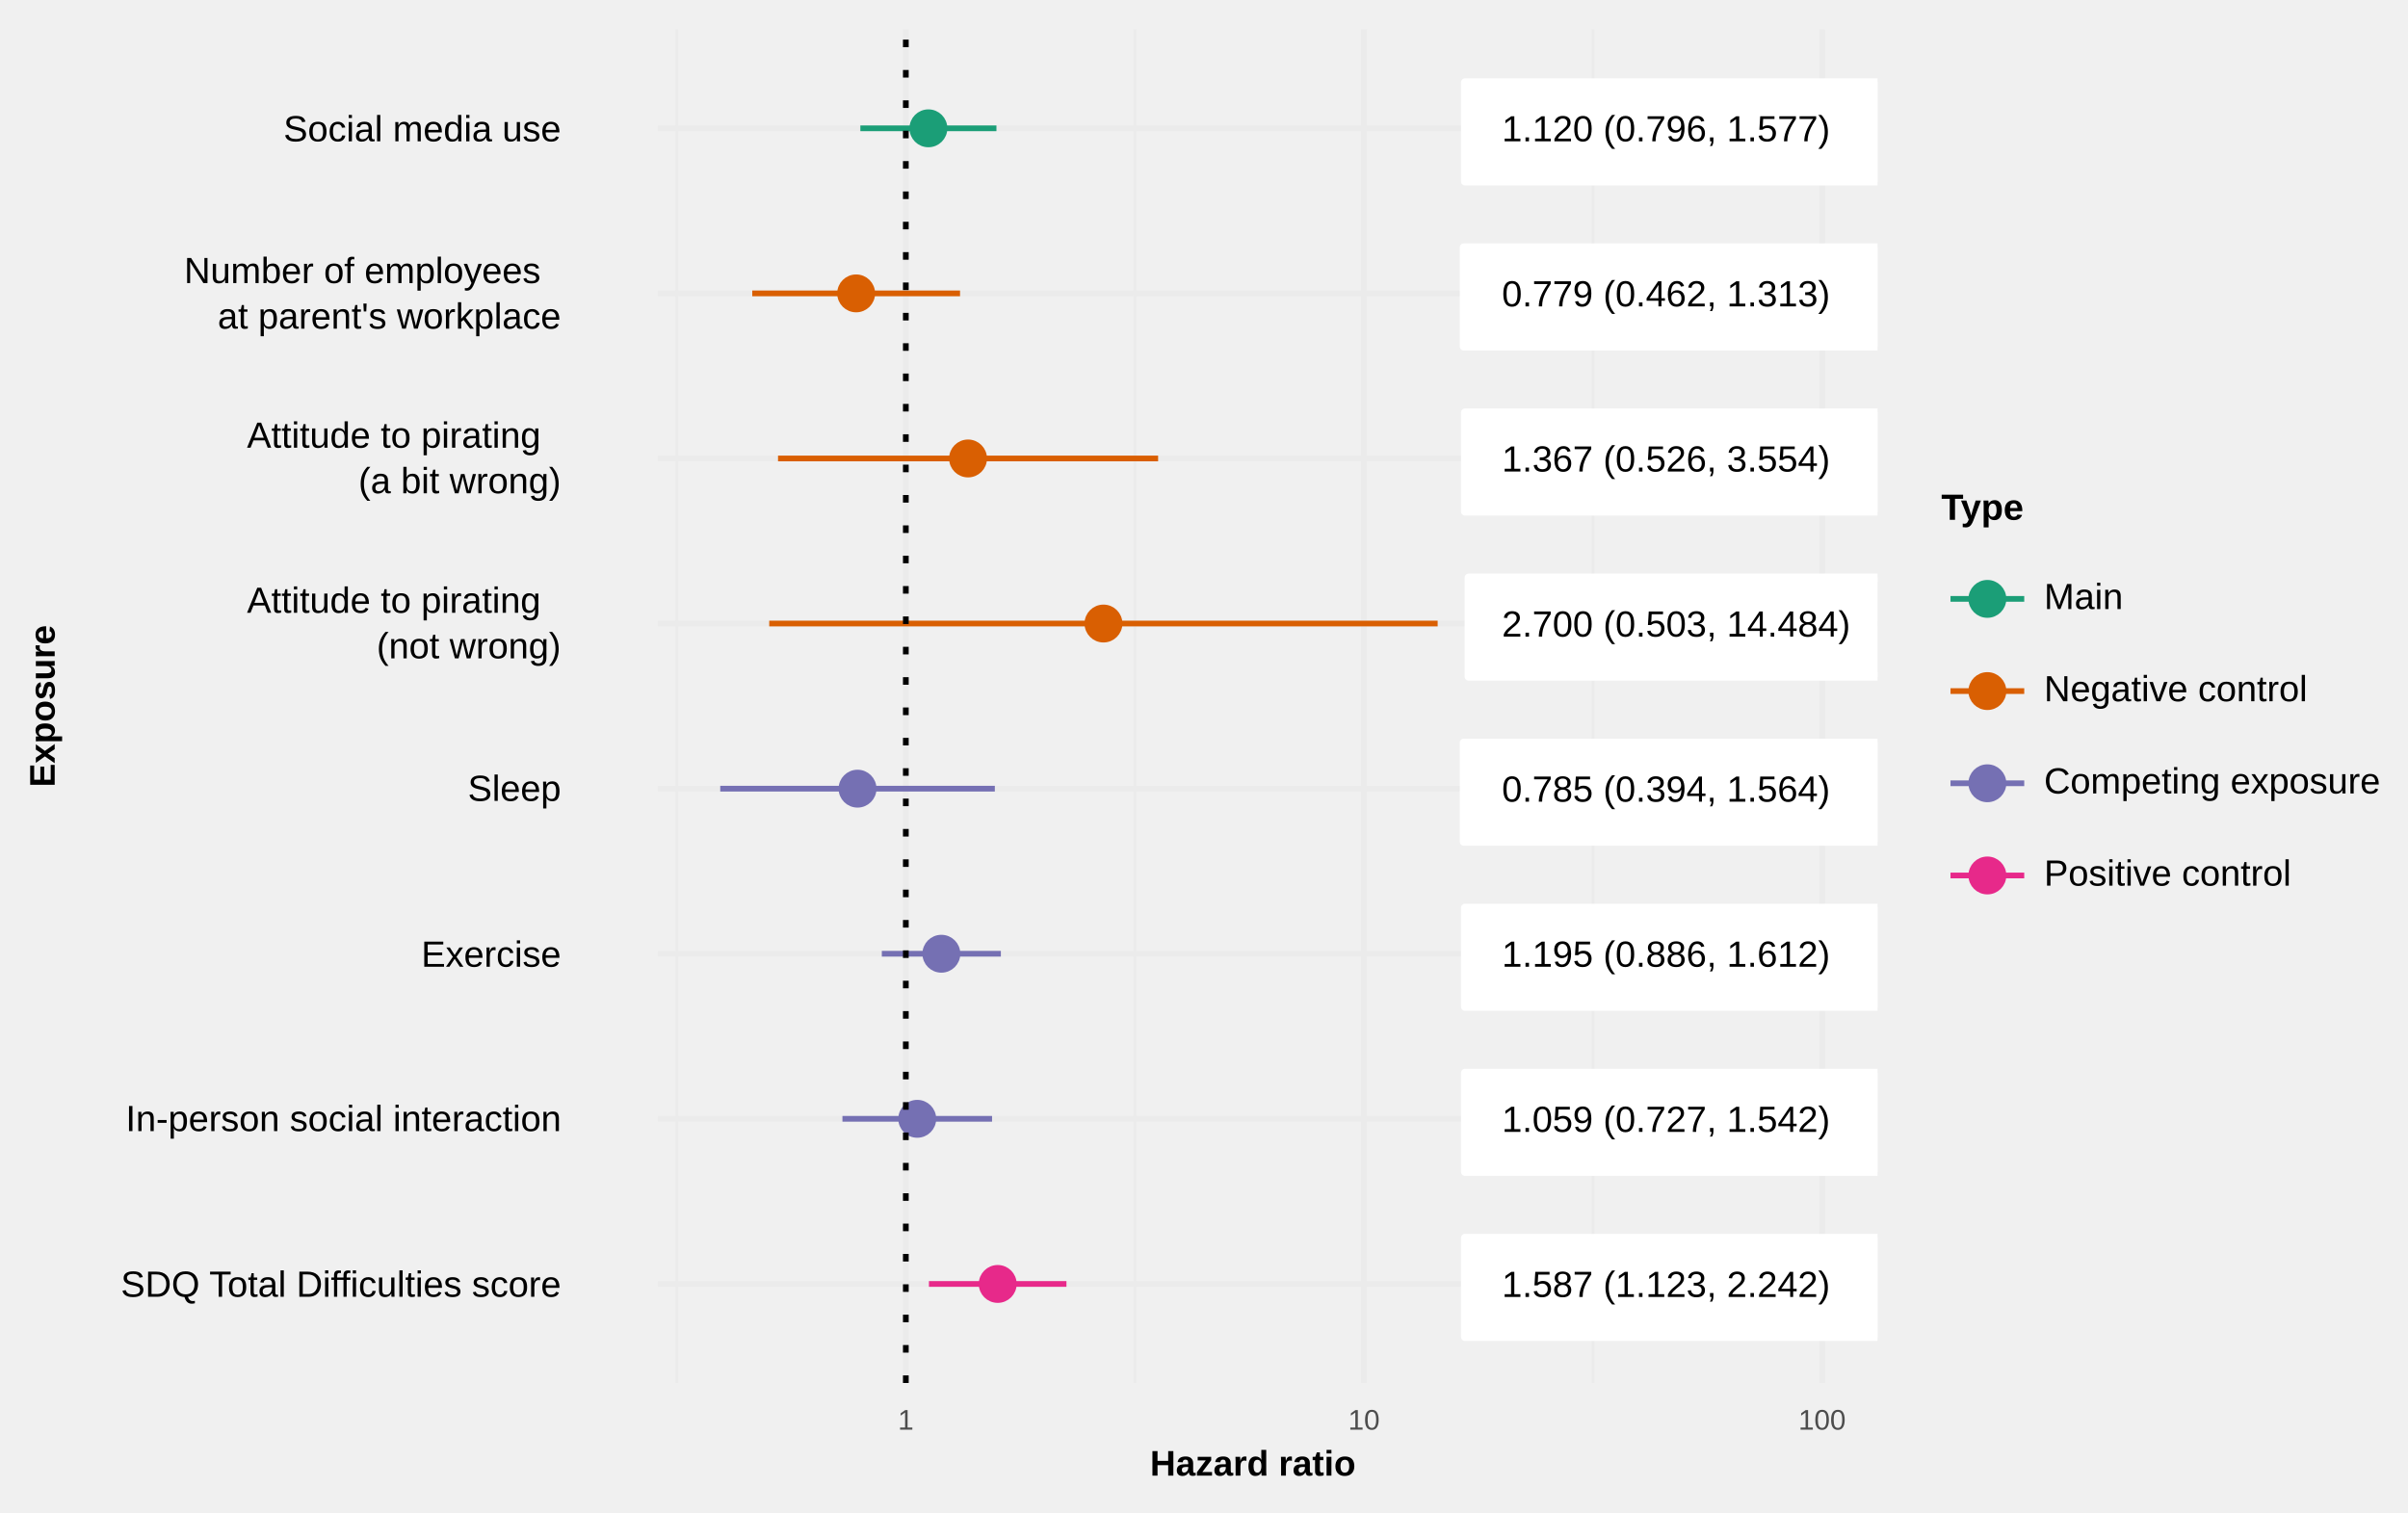
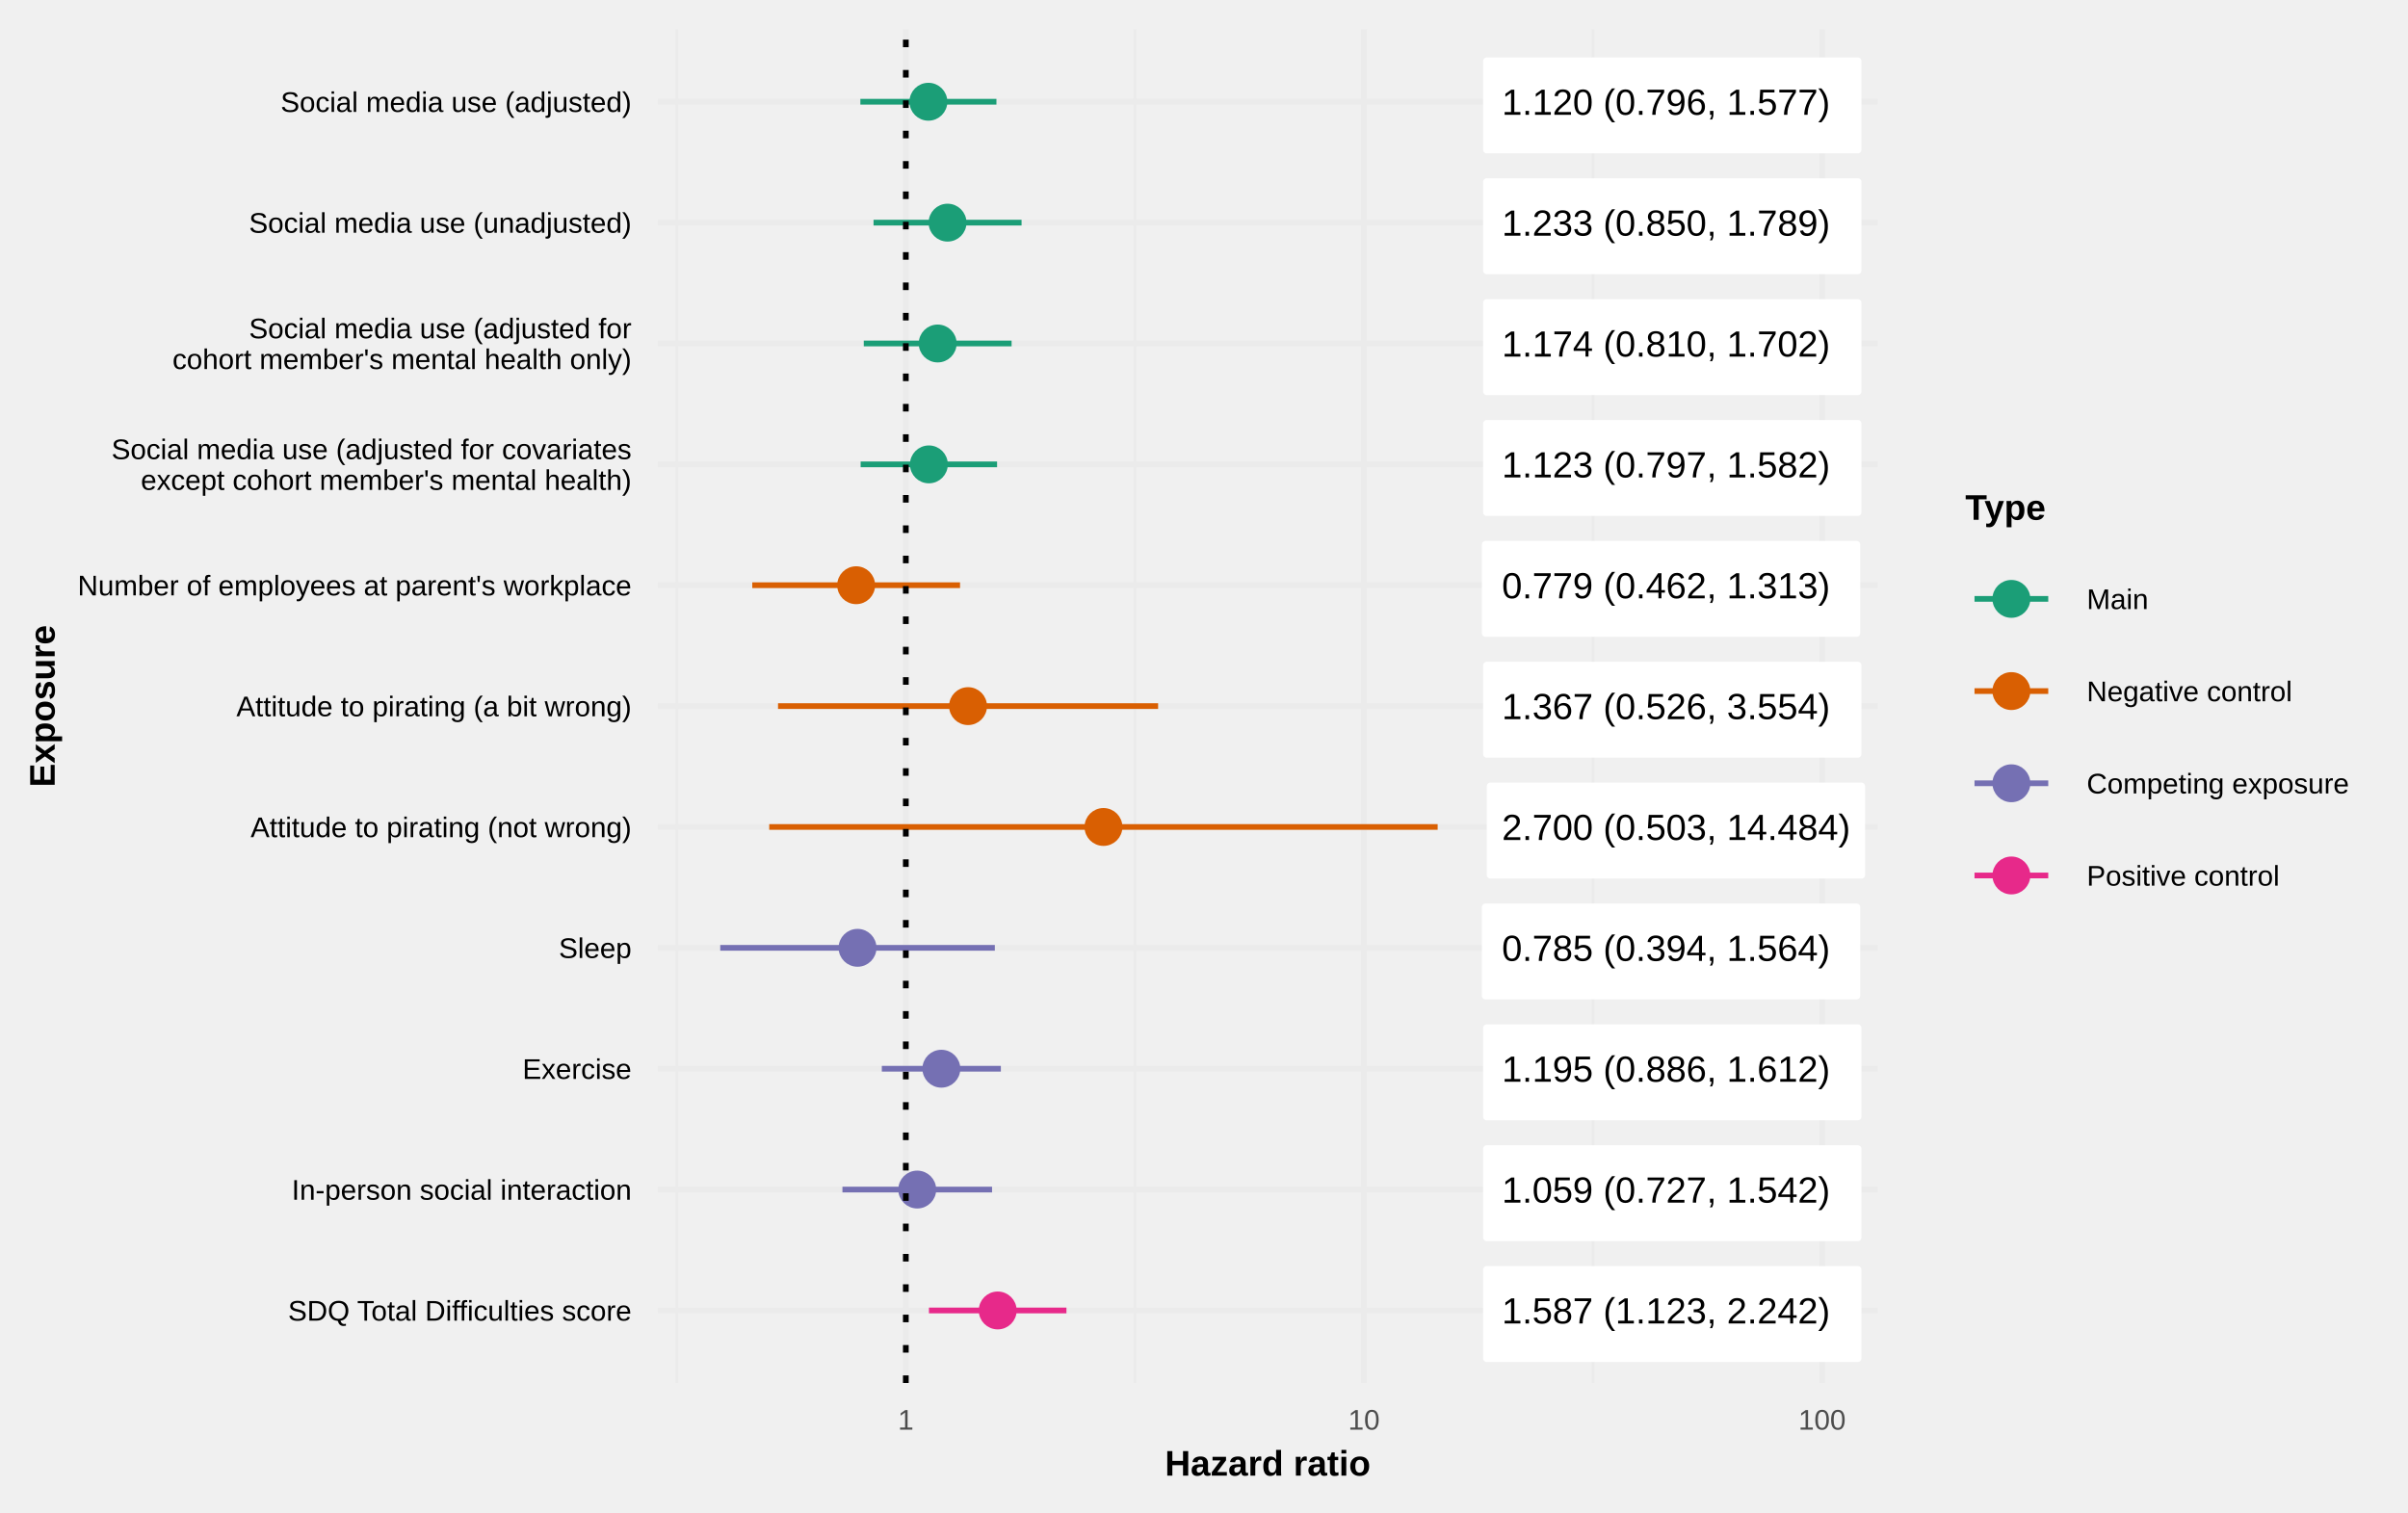
- <svg xmlns="http://www.w3.org/2000/svg" width="451.28pt" height="283.46pt" viewBox="0 0 451.28 283.46" version="1.1" id="svg58">
-   <defs id="defs58" />
-   <text xml:space="preserve" style="font-style:italic;font-weight:bold;font-size:6.67px;font-family:Arial;-inkscape-font-specification:'Arial Bold Italic';text-align:center;writing-mode:lr-tb;direction:ltr;text-anchor:middle;fill:#ffffff;stroke-width:1.5" x="237.58" y="276.58" id="text58">
-     <tspan id="tspan58" style="font-style:normal;font-variant:normal;font-weight:bold;font-stretch:normal;font-size:6.67px;font-family:Arial;-inkscape-font-specification:'Arial Bold';fill:#000000;stroke-width:1.5" x="237.58" y="276.58">Hazard ratio</tspan>
-   </text>
-   <g class="svglite" id="g58">
+ <svg xmlns="http://www.w3.org/2000/svg" width="451.28pt" height="283.46pt" viewBox="0 0 451.28 283.46" version="1.1" id="svg75">
+   <defs id="defs75" />
+   <g class="svglite" id="g75">
    <defs id="defs1">
      <style type="text/css" id="style1">
    .svglite line, .svglite polyline, .svglite polygon, .svglite path, .svglite rect, .svglite circle {
      fill: none;
      stroke: #000000;
      stroke-linecap: round;
      stroke-linejoin: round;
      stroke-miterlimit: 10.00;
    }
    .svglite text {
      white-space: pre;
    }
    .svglite g.glyphgroup path {
      fill: inherit;
      stroke: none;
    }
  </style>
    </defs>
-     <rect width="100%" height="100%" style="stroke: none; fill: none;" id="rect1" />
+     <rect width="100%" height="100%" style="stroke:none;fill:none" id="rect1" />
    <defs id="defs2">
      <clipPath id="cpMC4wMHw0NTEuMjh8MC4wMHwyODMuNDY=">
        <rect x="0.00" y="0.00" width="451.28" height="283.46" id="rect2" />
      </clipPath>
    </defs>
    <g clip-path="url(#cpMC4wMHw0NTEuMjh8MC4wMHwyODMuNDY=)" id="g2" />
    <defs id="defs3">
      <clipPath id="cpMTIzLjI5fDM1MS44N3w1LjQ4fDI1OS4yMQ==">
        <rect x="123.29" y="5.48" width="228.58" height="253.73" id="rect3" />
      </clipPath>
    </defs>
-     <g clip-path="url(#cpMTIzLjI5fDM1MS44N3w1LjQ4fDI1OS4yMQ==)" id="g37">
-       <polyline points="126.83,259.21 126.83,5.48 " style="stroke-width: 0.53; stroke: #EBEBEB; stroke-linecap: butt;" id="polyline3" />
-       <polyline points="212.69,259.21 212.69,5.48 " style="stroke-width: 0.53; stroke: #EBEBEB; stroke-linecap: butt;" id="polyline4" />
-       <polyline points="298.55,259.21 298.55,5.48 " style="stroke-width: 0.53; stroke: #EBEBEB; stroke-linecap: butt;" id="polyline5" />
-       <polyline points="123.29,240.65 351.87,240.65 " style="stroke-width: 1.07; stroke: #EBEBEB; stroke-linecap: butt;" id="polyline6" />
-       <polyline points="123.29,209.70 351.87,209.70 " style="stroke-width: 1.07; stroke: #EBEBEB; stroke-linecap: butt;" id="polyline7" />
-       <polyline points="123.29,178.76 351.87,178.76 " style="stroke-width: 1.07; stroke: #EBEBEB; stroke-linecap: butt;" id="polyline8" />
-       <polyline points="123.29,147.82 351.87,147.82 " style="stroke-width: 1.07; stroke: #EBEBEB; stroke-linecap: butt;" id="polyline9" />
-       <polyline points="123.29,116.87 351.87,116.87 " style="stroke-width: 1.07; stroke: #EBEBEB; stroke-linecap: butt;" id="polyline10" />
-       <polyline points="123.29,85.93 351.87,85.93 " style="stroke-width: 1.07; stroke: #EBEBEB; stroke-linecap: butt;" id="polyline11" />
-       <polyline points="123.29,54.99 351.87,54.99 " style="stroke-width: 1.07; stroke: #EBEBEB; stroke-linecap: butt;" id="polyline12" />
-       <polyline points="123.29,24.05 351.87,24.05 " style="stroke-width: 1.07; stroke: #EBEBEB; stroke-linecap: butt;" id="polyline13" />
-       <polyline points="169.76,259.21 169.76,5.48 " style="stroke-width: 1.07; stroke: #EBEBEB; stroke-linecap: butt;" id="polyline14" />
-       <polyline points="255.62,259.21 255.62,5.48 " style="stroke-width: 1.07; stroke: #EBEBEB; stroke-linecap: butt;" id="polyline15" />
-       <polyline points="341.48,259.21 341.48,5.48 " style="stroke-width: 1.07; stroke: #EBEBEB; stroke-linecap: butt;" id="polyline16" />
-       <rect style="fill:#ffffff;stroke-width:1.5;stroke:#ffffff" id="rect63" width="77.689" height="18.57" x="274.554" y="15.437" />
-       <rect style="fill:#ffffff;stroke:#ffffff;stroke-width:1.5;stroke-linecap:round;stroke-linejoin:round;stroke-miterlimit:10" id="rect63-2" width="77.689" height="18.57" x="274.324" y="46.377" />
-       <rect style="fill:#ffffff;stroke:#ffffff;stroke-width:1.5;stroke-linecap:round;stroke-linejoin:round;stroke-miterlimit:10" id="rect63-2-5" width="77.689" height="18.57" x="274.554" y="77.317" />
-       <rect style="fill:#ffffff;stroke:#ffffff;stroke-width:1.5;stroke-linecap:round;stroke-linejoin:round;stroke-miterlimit:10" id="rect63-2-5-6" width="77.689" height="18.57" x="275.24" y="108.257" />
-       <rect style="fill:#ffffff;stroke:#ffffff;stroke-width:1.5;stroke-linecap:round;stroke-linejoin:round;stroke-miterlimit:10" id="rect63-2-5-6-5" width="77.689" height="18.57" x="274.324" y="139.197" />
-       <rect style="fill:#ffffff;stroke:#ffffff;stroke-width:1.5;stroke-linecap:round;stroke-linejoin:round;stroke-miterlimit:10" id="rect63-2-5-6-5-3" width="77.689" height="18.57" x="274.554" y="170.137" />
-       <rect style="fill:#ffffff;stroke:#ffffff;stroke-width:1.5;stroke-linecap:round;stroke-linejoin:round;stroke-miterlimit:10" id="rect63-2-5-6-5-3-7" width="77.689" height="18.57" x="274.554" y="201.077" />
-       <rect style="fill:#ffffff;stroke:#ffffff;stroke-width:1.5;stroke-linecap:round;stroke-linejoin:round;stroke-miterlimit:10" id="rect63-2-5-6-5-3-7-7" width="77.689" height="18.57" x="274.554" y="232.017" />
-       <line x1="161.24" y1="24.05" x2="186.74" y2="24.05" style="stroke-width: 1.07; stroke: #1B9E77; stroke-linecap: butt;" id="line16" />
-       <line x1="140.98" y1="54.99" x2="179.92" y2="54.99" style="stroke-width: 1.07; stroke: #D95F02; stroke-linecap: butt;" id="line17" />
-       <line x1="145.81" y1="85.93" x2="217.04" y2="85.93" style="stroke-width: 1.07; stroke: #D95F02; stroke-linecap: butt;" id="line18" />
-       <line x1="144.16" y1="116.87" x2="269.43" y2="116.87" style="stroke-width: 1.07; stroke: #D95F02; stroke-linecap: butt;" id="line19" />
-       <line x1="134.98" y1="147.82" x2="186.44" y2="147.82" style="stroke-width: 1.07; stroke: #7570B3; stroke-linecap: butt;" id="line20" />
-       <line x1="165.26" y1="178.76" x2="187.57" y2="178.76" style="stroke-width: 1.07; stroke: #7570B3; stroke-linecap: butt;" id="line21" />
-       <line x1="157.88" y1="209.70" x2="185.92" y2="209.70" style="stroke-width: 1.07; stroke: #7570B3; stroke-linecap: butt;" id="line22" />
-       <line x1="174.09" y1="240.65" x2="199.86" y2="240.65" style="stroke-width: 1.07; stroke: #E7298A; stroke-linecap: butt;" id="line23" />
-       <circle cx="173.99" cy="24.05" r="2.84" style="stroke-width: 1.42; stroke: #1B9E77; fill: #1B9E77;" id="circle23" />
-       <circle cx="160.45" cy="54.99" r="2.84" style="stroke-width: 1.42; stroke: #D95F02; fill: #D95F02;" id="circle24" />
-       <circle cx="181.42" cy="85.93" r="2.84" style="stroke-width: 1.42; stroke: #D95F02; fill: #D95F02;" id="circle25" />
-       <circle cx="206.80" cy="116.87" r="2.84" style="stroke-width: 1.42; stroke: #D95F02; fill: #D95F02;" id="circle26" />
-       <circle cx="160.71" cy="147.82" r="2.84" style="stroke-width: 1.42; stroke: #7570B3; fill: #7570B3;" id="circle27" />
-       <circle cx="176.42" cy="178.76" r="2.84" style="stroke-width: 1.42; stroke: #7570B3; fill: #7570B3;" id="circle28" />
-       <circle cx="171.90" cy="209.70" r="2.84" style="stroke-width: 1.42; stroke: #7570B3; fill: #7570B3;" id="circle29" />
-       <circle cx="186.98" cy="240.65" r="2.84" style="stroke-width: 1.42; stroke: #E7298A; fill: #E7298A;" id="circle30" />
-       <line x1="169.76" y1="259.21" x2="169.76" y2="5.48" style="stroke-width: 1.07; stroke-dasharray: 1.42,4.27; stroke-linecap: butt;" id="line30" />
-       <text x="281.47" y="26.49" style="font-size: 6.83px; font-family: &quot;Arial&quot;;" textLength="63.36px" lengthAdjust="spacingAndGlyphs" id="text30">1.120 (0.796,  1.577)</text>
-       <text x="281.47" y="57.43" style="font-size: 6.83px; font-family: &quot;Arial&quot;;" textLength="63.36px" lengthAdjust="spacingAndGlyphs" id="text31">0.779 (0.462,  1.313)</text>
-       <text x="281.47" y="88.38" style="font-size: 6.83px; font-family: &quot;Arial&quot;;" textLength="63.36px" lengthAdjust="spacingAndGlyphs" id="text32">1.367 (0.526,  3.554)</text>
-       <text x="281.47" y="119.32" style="font-size: 6.83px; font-family: &quot;Arial&quot;;" textLength="65.27px" lengthAdjust="spacingAndGlyphs" id="text33">2.700 (0.503, 14.484)</text>
-       <text x="281.47" y="150.26" style="font-size: 6.83px; font-family: &quot;Arial&quot;;" textLength="63.36px" lengthAdjust="spacingAndGlyphs" id="text34">0.785 (0.394,  1.564)</text>
-       <text x="281.47" y="181.20" style="font-size: 6.83px; font-family: &quot;Arial&quot;;" textLength="63.36px" lengthAdjust="spacingAndGlyphs" id="text35">1.195 (0.886,  1.612)</text>
-       <text x="281.47" y="212.15" style="font-size: 6.83px; font-family: &quot;Arial&quot;;" textLength="63.36px" lengthAdjust="spacingAndGlyphs" id="text36">1.059 (0.727,  1.542)</text>
-       <text x="281.47" y="243.09" style="font-size: 6.83px; font-family: &quot;Arial&quot;;" textLength="63.36px" lengthAdjust="spacingAndGlyphs" id="text37">1.587 (1.123,  2.242)</text>
+     <g clip-path="url(#cpMTIzLjI5fDM1MS44N3w1LjQ4fDI1OS4yMQ==)" id="g49">
+       <polyline points="126.83,259.21 126.83,5.48 " style="stroke-width:0.53;stroke:#EBEBEB;stroke-linecap:butt" id="polyline3" />
+       <polyline points="212.69,259.21 212.69,5.48 " style="stroke-width:0.53;stroke:#EBEBEB;stroke-linecap:butt" id="polyline4" />
+       <polyline points="298.55,259.21 298.55,5.48 " style="stroke-width:0.53;stroke:#EBEBEB;stroke-linecap:butt" id="polyline5" />
+       <polyline points="123.29,245.62 351.87,245.62 " style="stroke-width:1.07;stroke:#EBEBEB;stroke-linecap:butt" id="polyline6" />
+       <polyline points="123.29,222.96 351.87,222.96 " style="stroke-width:1.07;stroke:#EBEBEB;stroke-linecap:butt" id="polyline7" />
+       <polyline points="123.29,200.31 351.87,200.31 " style="stroke-width:1.07;stroke:#EBEBEB;stroke-linecap:butt" id="polyline8" />
+       <polyline points="123.29,177.65 351.87,177.65 " style="stroke-width:1.07;stroke:#EBEBEB;stroke-linecap:butt" id="polyline9" />
+       <polyline points="123.29,155.00 351.87,155.00 " style="stroke-width:1.07;stroke:#EBEBEB;stroke-linecap:butt" id="polyline10" />
+       <polyline points="123.29,132.35 351.87,132.35 " style="stroke-width:1.07;stroke:#EBEBEB;stroke-linecap:butt" id="polyline11" />
+       <polyline points="123.29,109.69 351.87,109.69 " style="stroke-width:1.07;stroke:#EBEBEB;stroke-linecap:butt" id="polyline12" />
+       <polyline points="123.29,87.04 351.87,87.04 " style="stroke-width:1.07;stroke:#EBEBEB;stroke-linecap:butt" id="polyline13" />
+       <polyline points="123.29,64.38 351.87,64.38 " style="stroke-width:1.07;stroke:#EBEBEB;stroke-linecap:butt" id="polyline14" />
+       <polyline points="123.29,41.73 351.87,41.73 " style="stroke-width:1.07;stroke:#EBEBEB;stroke-linecap:butt" id="polyline15" />
+       <polyline points="123.29,19.07 351.87,19.07 " style="stroke-width:1.07;stroke:#EBEBEB;stroke-linecap:butt" id="polyline16" />
+       <polyline points="169.76,259.21 169.76,5.48 " style="stroke-width:1.07;stroke:#EBEBEB;stroke-linecap:butt" id="polyline17" />
+       <polyline points="255.62,259.21 255.62,5.48 " style="stroke-width:1.07;stroke:#EBEBEB;stroke-linecap:butt" id="polyline18" />
+       <polyline points="341.48,259.21 341.48,5.48 " style="stroke-width:1.07;stroke:#EBEBEB;stroke-linecap:butt" id="polyline19" />
+       <line x1="161.24" y1="19.07" x2="186.74" y2="19.07" style="stroke-width:1.07;stroke:#1B9E77;stroke-linecap:butt" id="line19" />
+       <line x1="163.71" y1="41.73" x2="191.45" y2="41.73" style="stroke-width:1.07;stroke:#1B9E77;stroke-linecap:butt" id="line20" />
+       <line x1="161.88" y1="64.38" x2="189.58" y2="64.38" style="stroke-width:1.07;stroke:#1B9E77;stroke-linecap:butt" id="line21" />
+       <line x1="161.29" y1="87.04" x2="186.86" y2="87.04" style="stroke-width:1.07;stroke:#1B9E77;stroke-linecap:butt" id="line22" />
+       <line x1="140.98" y1="109.69" x2="179.92" y2="109.69" style="stroke-width:1.07;stroke:#D95F02;stroke-linecap:butt" id="line23" />
+       <line x1="145.81" y1="132.35" x2="217.04" y2="132.35" style="stroke-width:1.07;stroke:#D95F02;stroke-linecap:butt" id="line24" />
+       <line x1="144.16" y1="155.00" x2="269.43" y2="155.00" style="stroke-width:1.07;stroke:#D95F02;stroke-linecap:butt" id="line25" />
+       <line x1="134.98" y1="177.65" x2="186.44" y2="177.65" style="stroke-width:1.07;stroke:#7570B3;stroke-linecap:butt" id="line26" />
+       <line x1="165.26" y1="200.31" x2="187.57" y2="200.31" style="stroke-width:1.07;stroke:#7570B3;stroke-linecap:butt" id="line27" />
+       <line x1="157.88" y1="222.96" x2="185.92" y2="222.96" style="stroke-width:1.07;stroke:#7570B3;stroke-linecap:butt" id="line28" />
+       <line x1="174.09" y1="245.62" x2="199.86" y2="245.62" style="stroke-width:1.07;stroke:#E7298A;stroke-linecap:butt" id="line29" />
+       <circle cx="173.99" cy="19.07" r="2.84" style="stroke-width:1.42;stroke:#1B9E77;fill:#1B9E77" id="circle29" />
+       <circle cx="177.58" cy="41.73" r="2.84" style="stroke-width:1.42;stroke:#1B9E77;fill:#1B9E77" id="circle30" />
+       <circle cx="175.73" cy="64.38" r="2.84" style="stroke-width:1.42;stroke:#1B9E77;fill:#1B9E77" id="circle31" />
+       <circle cx="174.08" cy="87.04" r="2.84" style="stroke-width:1.42;stroke:#1B9E77;fill:#1B9E77" id="circle32" />
+       <circle cx="160.45" cy="109.69" r="2.84" style="stroke-width:1.42;stroke:#D95F02;fill:#D95F02" id="circle33" />
+       <circle cx="181.42" cy="132.35" r="2.84" style="stroke-width:1.42;stroke:#D95F02;fill:#D95F02" id="circle34" />
+       <circle cx="206.80" cy="155.00" r="2.84" style="stroke-width:1.42;stroke:#D95F02;fill:#D95F02" id="circle35" />
+       <circle cx="160.71" cy="177.65" r="2.84" style="stroke-width:1.42;stroke:#7570B3;fill:#7570B3" id="circle36" />
+       <circle cx="176.42" cy="200.31" r="2.84" style="stroke-width:1.42;stroke:#7570B3;fill:#7570B3" id="circle37" />
+       <circle cx="171.90" cy="222.96" r="2.84" style="stroke-width:1.42;stroke:#7570B3;fill:#7570B3" id="circle38" />
+       <circle cx="186.98" cy="245.62" r="2.84" style="stroke-width:1.42;stroke:#E7298A;fill:#E7298A" id="circle39" />
+       <line x1="169.76" y1="259.21" x2="169.76" y2="5.48" style="stroke-width:1.07;stroke-dasharray:1.42, 4.27;stroke-linecap:butt" id="line39" />
+       <g id="g1" transform="matrix(0.8953492,0,0,0.8953492,32.797,-2.382353)">
+         <rect style="fill:#ffffff;stroke:#ffffff;stroke-width:1.5;stroke-linecap:round;stroke-linejoin:round;stroke-miterlimit:10" id="rect63" width="77.689" height="18.57" x="274.554" y="15.437" />
+       </g>
+       <g id="g2-7" transform="matrix(0.8953492,0,0,0.8953492,32.797,20.26765)">
+         <rect style="fill:#ffffff;stroke:#ffffff;stroke-width:1.5;stroke-linecap:round;stroke-linejoin:round;stroke-miterlimit:10" id="rect63-1" width="77.689" height="18.57" x="274.554" y="15.437" />
+       </g>
+       <g id="g2-7-1" transform="matrix(0.8953492,0,0,0.8953492,32.797,42.92765)">
+         <rect style="fill:#ffffff;stroke:#ffffff;stroke-width:1.5;stroke-linecap:round;stroke-linejoin:round;stroke-miterlimit:10" id="rect63-1-1" width="77.689" height="18.57" x="274.554" y="15.437" />
+       </g>
+       <g id="g2-7-1-8" transform="matrix(0.8953492,0,0,0.8953492,32.797,65.57765)">
+         <rect style="fill:#ffffff;stroke:#ffffff;stroke-width:1.5;stroke-linecap:round;stroke-linejoin:round;stroke-miterlimit:10" id="rect63-1-1-7" width="77.689" height="18.57" x="274.554" y="15.437" />
+       </g>
+       <g id="g2-7-1-8-0" transform="matrix(0.8953492,0,0,0.8953492,32.56709,88.23765)">
+         <rect style="fill:#ffffff;stroke:#ffffff;stroke-width:1.5;stroke-linecap:round;stroke-linejoin:round;stroke-miterlimit:10" id="rect63-1-1-7-9" width="77.689" height="18.57" x="274.554" y="15.437" />
+       </g>
+       <g id="g2-7-1-8-0-9" transform="matrix(0.8953492,0,0,0.8953492,32.797,110.8876)">
+         <rect style="fill:#ffffff;stroke:#ffffff;stroke-width:1.5;stroke-linecap:round;stroke-linejoin:round;stroke-miterlimit:10" id="rect63-1-1-7-9-0" width="77.689" height="18.57" x="274.554" y="15.437" />
+       </g>
+       <g id="g2-7-1-8-0-9-3" transform="matrix(0.8953492,0,0,0.8953492,33.4835,133.5377)">
+         <rect style="fill:#ffffff;stroke:#ffffff;stroke-width:1.5;stroke-linecap:round;stroke-linejoin:round;stroke-miterlimit:10" id="rect63-1-1-7-9-0-6" width="77.689" height="18.57" x="274.554" y="15.437" />
+       </g>
+       <g id="g2-7-1-8-0-9-3-8" transform="matrix(0.8953492,0,0,0.8953492,32.56709,156.1977)">
+         <rect style="fill:#ffffff;stroke:#ffffff;stroke-width:1.5;stroke-linecap:round;stroke-linejoin:round;stroke-miterlimit:10" id="rect63-1-1-7-9-0-6-4" width="77.689" height="18.57" x="274.554" y="15.437" />
+       </g>
+       <g id="g2-7-1-8-0-9-3-8-6" transform="matrix(0.8953492,0,0,0.8953492,32.797,178.8476)">
+         <rect style="fill:#ffffff;stroke:#ffffff;stroke-width:1.5;stroke-linecap:round;stroke-linejoin:round;stroke-miterlimit:10" id="rect63-1-1-7-9-0-6-4-4" width="77.689" height="18.57" x="274.554" y="15.437" />
+       </g>
+       <g id="g2-7-1-8-0-9-3-8-6-3" transform="matrix(0.8953492,0,0,0.8953492,32.797,201.5077)">
+         <rect style="fill:#ffffff;stroke:#ffffff;stroke-width:1.5;stroke-linecap:round;stroke-linejoin:round;stroke-miterlimit:10" id="rect63-1-1-7-9-0-6-4-4-8" width="77.689" height="18.57" x="274.554" y="15.437" />
+       </g>
+       <g id="g2-7-1-8-0-9-3-8-6-3-0" transform="matrix(0.8953492,0,0,0.8953492,32.797,224.1576)">
+         <rect style="fill:#ffffff;stroke:#ffffff;stroke-width:1.5;stroke-linecap:round;stroke-linejoin:round;stroke-miterlimit:10" id="rect63-1-1-7-9-0-6-4-4-8-9" width="77.689" height="18.57" x="274.554" y="15.437" />
+       </g>
+       <text x="281.47" y="21.52" style="font-size:6.83px;font-family:'Arial'" textLength="63.36px" lengthAdjust="spacingAndGlyphs" id="text39">1.120 (0.796,  1.577)</text>
+       <text x="281.47" y="44.17" style="font-size:6.83px;font-family:'Arial'" textLength="63.36px" lengthAdjust="spacingAndGlyphs" id="text40">1.233 (0.850,  1.789)</text>
+       <text x="281.47" y="66.83" style="font-size:6.83px;font-family:'Arial'" textLength="63.36px" lengthAdjust="spacingAndGlyphs" id="text41">1.174 (0.810,  1.702)</text>
+       <text x="281.47" y="89.48" style="font-size:6.83px;font-family:'Arial'" textLength="63.36px" lengthAdjust="spacingAndGlyphs" id="text42">1.123 (0.797,  1.582)</text>
+       <text x="281.47" y="112.14" style="font-size:6.83px;font-family:'Arial'" textLength="63.36px" lengthAdjust="spacingAndGlyphs" id="text43">0.779 (0.462,  1.313)</text>
+       <text x="281.47" y="134.79" style="font-size:6.83px;font-family:'Arial'" textLength="63.36px" lengthAdjust="spacingAndGlyphs" id="text44">1.367 (0.526,  3.554)</text>
+       <text x="281.47" y="157.44" style="font-size:6.83px;font-family:'Arial'" textLength="65.27px" lengthAdjust="spacingAndGlyphs" id="text45">2.700 (0.503, 14.484)</text>
+       <text x="281.47" y="180.10" style="font-size:6.83px;font-family:'Arial'" textLength="63.36px" lengthAdjust="spacingAndGlyphs" id="text46">0.785 (0.394,  1.564)</text>
+       <text x="281.47" y="202.75" style="font-size:6.83px;font-family:'Arial'" textLength="63.36px" lengthAdjust="spacingAndGlyphs" id="text47">1.195 (0.886,  1.612)</text>
+       <text x="281.47" y="225.41" style="font-size:6.83px;font-family:'Arial'" textLength="63.36px" lengthAdjust="spacingAndGlyphs" id="text48">1.059 (0.727,  1.542)</text>
+       <text x="281.47" y="248.06" style="font-size:6.83px;font-family:'Arial'" textLength="63.36px" lengthAdjust="spacingAndGlyphs" id="text49">1.587 (1.123,  2.242)</text>
    </g>
-     <g clip-path="url(#cpMC4wMHw0NTEuMjh8MC4wMHwyODMuNDY=)" id="g57">
-       <text xml:space="preserve" style="font-style:normal;font-variant:normal;font-weight:normal;font-stretch:normal;font-size:6.83px;font-family:Arial;-inkscape-font-specification:Arial;text-align:end;writing-mode:lr-tb;direction:ltr;text-anchor:end;fill:#000000;stroke:none;stroke-width:1.5" x="118.422" y="26.487" id="text63">
-         <tspan id="tspan63" style="font-style:normal;font-variant:normal;font-weight:normal;font-stretch:normal;font-family:Arial;-inkscape-font-specification:Arial;text-align:end;text-anchor:end;fill:#000000;stroke:none;stroke-width:1.5" x="118.422" y="26.487">Social media use</tspan>
-       </text>
-       <text xml:space="preserve" style="font-style:normal;font-variant:normal;font-weight:normal;font-stretch:normal;font-size:6.83px;font-family:Arial;-inkscape-font-specification:Arial;text-align:end;writing-mode:lr-tb;direction:ltr;text-anchor:end;fill:#000000;stroke:none;stroke-width:1.5" x="118.402" y="53.059" id="text64">
-         <tspan id="tspan64" style="stroke-width:1.5" x="118.402" y="53.059" dy="0">Number of employees</tspan>
-         <tspan style="stroke-width:1.5" x="118.402" y="61.597" id="tspan65">at parent's workplace</tspan>
-       </text>
-       <text xml:space="preserve" style="font-style:normal;font-variant:normal;font-weight:normal;font-stretch:normal;font-size:6.83px;font-family:Arial;-inkscape-font-specification:Arial;text-align:end;writing-mode:lr-tb;direction:ltr;text-anchor:end;white-space:pre;fill:#000000;stroke:none;stroke-width:1.5" x="118.414" y="83.918" id="text64-5">
-         <tspan style="stroke-width:1.5" x="118.414" y="83.918" id="tspan65-3">Attitude to pirating</tspan>
-         <tspan style="stroke-width:1.5" x="118.414" y="92.455" id="tspan66">(a bit wrong)</tspan>
-       </text>
-       <text xml:space="preserve" style="font-style:normal;font-variant:normal;font-weight:normal;font-stretch:normal;font-size:6.83px;font-family:Arial;-inkscape-font-specification:Arial;text-align:end;writing-mode:lr-tb;direction:ltr;text-anchor:end;white-space:pre;fill:#000000;stroke:none;stroke-width:1.5" x="118.414" y="114.858" id="text64-5-7">
-         <tspan style="stroke-width:1.5" x="118.414" y="114.858" id="tspan65-3-0">Attitude to pirating</tspan>
-         <tspan style="stroke-width:1.5" x="118.414" y="123.395" id="tspan66-0">(not wrong)</tspan>
-       </text>
-       <text xml:space="preserve" style="font-style:normal;font-variant:normal;font-weight:normal;font-stretch:normal;font-size:6.83px;font-family:Arial;-inkscape-font-specification:Arial;text-align:end;writing-mode:lr-tb;direction:ltr;text-anchor:end;fill:#000000;stroke:none;stroke-width:1.5" x="118.42" y="150.117" id="text67">
-         <tspan id="tspan67" style="stroke-width:1.5" x="118.42" y="150.117">Sleep</tspan>
-       </text>
-       <text xml:space="preserve" style="font-style:normal;font-variant:normal;font-weight:normal;font-stretch:normal;font-size:6.83px;font-family:Arial;-inkscape-font-specification:Arial;text-align:end;writing-mode:lr-tb;direction:ltr;text-anchor:end;fill:#000000;stroke:none;stroke-width:1.5" x="118.422" y="181.198" id="text68">
-         <tspan id="tspan68" style="stroke-width:1.5" x="118.422" y="181.198">Exercise</tspan>
-       </text>
-       <text xml:space="preserve" style="font-style:normal;font-variant:normal;font-weight:normal;font-stretch:normal;font-size:6.83px;font-family:Arial;-inkscape-font-specification:Arial;text-align:end;writing-mode:lr-tb;direction:ltr;text-anchor:end;fill:#000000;stroke:none;stroke-width:1.5" x="118.463" y="211.998" id="text69">
-         <tspan id="tspan69" style="stroke-width:1.5" x="118.463" y="211.998">In-person social interaction</tspan>
-       </text>
-       <text xml:space="preserve" style="font-style:normal;font-variant:normal;font-weight:normal;font-stretch:normal;font-size:6.83px;font-family:Arial;-inkscape-font-specification:Arial;text-align:end;writing-mode:lr-tb;direction:ltr;text-anchor:end;fill:#000000;stroke:none;stroke-width:1.5" x="118.422" y="243.055" id="text70">
-         <tspan id="tspan70" style="stroke-width:1.5" x="118.422" y="243.055">SDQ Total Difficulties score</tspan>
-       </text>
-       <text xml:space="preserve" style="font-style:normal;font-variant:normal;font-weight:normal;font-stretch:normal;font-size:6.83px;font-family:Arial;-inkscape-font-specification:Arial;text-align:start;writing-mode:lr-tb;direction:ltr;text-anchor:start;fill:#000000;stroke-width:1.5" x="383.07" y="114.16" id="text59">
-         <tspan id="tspan59" style="font-style:normal;font-variant:normal;font-weight:normal;font-stretch:normal;font-family:Arial;-inkscape-font-specification:Arial;text-align:start;text-anchor:start;stroke-width:1.5" x="383.07" y="114.16">Main</tspan>
-       </text>
-       <text xml:space="preserve" style="font-style:normal;font-variant:normal;font-weight:normal;font-stretch:normal;font-size:6.83px;font-family:Arial;-inkscape-font-specification:Arial;text-align:start;writing-mode:lr-tb;direction:ltr;text-anchor:start;fill:#000000;stroke-width:1.5" x="383.07" y="131.44" id="text60">
-         <tspan id="tspan60" style="text-align:start;text-anchor:start;stroke-width:1.5" x="383.07" y="131.44">Negative control</tspan>
-       </text>
-       <text xml:space="preserve" style="font-style:normal;font-variant:normal;font-weight:normal;font-stretch:normal;font-size:6.83px;font-family:Arial;-inkscape-font-specification:Arial;text-align:start;writing-mode:lr-tb;direction:ltr;text-anchor:start;fill:#000000;stroke-width:1.5" x="383.07" y="148.72" id="text61">
-         <tspan id="tspan61" style="stroke-width:1.5" x="383.07" y="148.72">Competing exposure</tspan>
-       </text>
-       <text xml:space="preserve" style="font-style:normal;font-variant:normal;font-weight:normal;font-stretch:normal;font-size:6.83px;font-family:Arial;-inkscape-font-specification:Arial;text-align:start;writing-mode:lr-tb;direction:ltr;text-anchor:start;fill:#000000;stroke-width:1.5" x="383.07" y="166" id="text62">
-         <tspan id="tspan62" style="stroke-width:1.5" x="383.07" y="166">Positive control</tspan>
-       </text>
-       <text x="169.76" y="267.96" text-anchor="middle" style="font-size: 5.33px;fill: #4D4D4D; font-family: &quot;Arial&quot;;" textLength="2.97px" lengthAdjust="spacingAndGlyphs" id="text46">1</text>
-       <text x="255.62" y="267.96" text-anchor="middle" style="font-size: 5.33px;fill: #4D4D4D; font-family: &quot;Arial&quot;;" textLength="5.94px" lengthAdjust="spacingAndGlyphs" id="text47">10</text>
-       <text x="341.48" y="267.96" text-anchor="middle" style="font-size: 5.33px;fill: #4D4D4D; font-family: &quot;Arial&quot;;" textLength="8.91px" lengthAdjust="spacingAndGlyphs" id="text48">100</text>
-       <text transform="translate(10.25,132.35) rotate(-90)" text-anchor="middle" style="font-size:6.67px;font-family:Arial;-inkscape-font-specification:'Arial Bold';font-weight:bold;font-style:normal;font-stretch:normal;font-variant:normal" textLength="28.12px" lengthAdjust="spacingAndGlyphs" id="text50">Exposure</text>
-       <text x="368.31" y="97.43" style="font-size:6.83px;font-family:Arial;-inkscape-font-specification:'Arial Bold';font-weight:bold;font-style:normal;font-stretch:normal;font-variant:normal" textLength="14.42" lengthAdjust="spacingAndGlyphs" id="text51" transform="translate(-4.5)">Type</text>
-       <line x1="365.54" y1="112.25" x2="379.36" y2="112.25" style="stroke:#1b9e77;stroke-width:1.07;stroke-linecap:butt" id="line51" />
-       <circle cx="372.45" cy="112.25" r="2.84" style="fill:#1b9e77;stroke:#1b9e77;stroke-width:1.42" id="circle51" />
-       <line x1="365.54" y1="129.53" x2="379.36" y2="129.53" style="stroke:#d95f02;stroke-width:1.07;stroke-linecap:butt" id="line52" />
-       <circle cx="372.45" cy="129.53" r="2.84" style="fill:#d95f02;stroke:#d95f02;stroke-width:1.42" id="circle52" />
-       <line x1="365.54" y1="146.81" x2="379.36" y2="146.81" style="stroke:#7570b3;stroke-width:1.07;stroke-linecap:butt" id="line53" />
-       <circle cx="372.45" cy="146.81" r="2.84" style="fill:#7570b3;stroke:#7570b3;stroke-width:1.42" id="circle53" />
-       <line x1="365.54" y1="164.09" x2="379.36" y2="164.09" style="stroke:#e7298a;stroke-width:1.07;stroke-linecap:butt" id="line54" />
-       <circle cx="372.45" cy="164.09" r="2.84" style="fill:#e7298a;stroke:#e7298a;stroke-width:1.42" id="circle54" />
+     <g clip-path="url(#cpMC4wMHw0NTEuMjh8MC4wMHwyODMuNDY=)" id="g74">
+       <text x="118.36" y="247.53" text-anchor="end" style="font-size:5.33px;fill:#000000;font-family:'Arial';stroke:none" textLength="64.45px" lengthAdjust="spacingAndGlyphs" id="text50">SDQ Total Difficulties score</text>
+       <text x="118.36" y="224.87" text-anchor="end" style="font-size:5.33px;fill:#000000;font-family:'Arial';stroke:none" textLength="63.83px" lengthAdjust="spacingAndGlyphs" id="text51">In-person social interaction</text>
+       <text x="118.36" y="202.22" text-anchor="end" style="font-size:5.33px;fill:#000000;font-family:'Arial';stroke:none" textLength="20.47px" lengthAdjust="spacingAndGlyphs" id="text52">Exercise</text>
+       <text x="118.36" y="179.56" text-anchor="end" style="font-size:5.33px;fill:#000000;font-family:'Arial';stroke:none" textLength="13.64px" lengthAdjust="spacingAndGlyphs" id="text53">Sleep</text>
+       <text x="118.36" y="156.91" text-anchor="end" style="font-size:5.33px;fill:#000000;font-family:'Arial';stroke:none" textLength="71.52px" lengthAdjust="spacingAndGlyphs" id="text54">Attitude to pirating (not wrong)</text>
+       <text x="118.36" y="134.25" text-anchor="end" style="font-size:5.33px;fill:#000000;font-family:'Arial';stroke:none" textLength="74.19px" lengthAdjust="spacingAndGlyphs" id="text55">Attitude to pirating (a bit wrong)</text>
+       <text x="118.36" y="111.60" text-anchor="end" style="font-size:5.33px;fill:#000000;font-family:'Arial';stroke:none" textLength="103.97px" lengthAdjust="spacingAndGlyphs" id="text56">Number of employees at parent's workplace</text>
+       <text x="118.36" y="86.06" text-anchor="end" style="font-size:5.33px;fill:#000000;font-family:'Arial';stroke:none" textLength="97.64px" lengthAdjust="spacingAndGlyphs" id="text57">Social media use (adjusted for covariates</text>
+       <text x="118.36" y="91.82" text-anchor="end" style="font-size:5.33px;fill:#000000;font-family:'Arial';stroke:none" textLength="92.11px" lengthAdjust="spacingAndGlyphs" id="text58">except cohort member's mental health)</text>
+       <text x="118.36" y="63.41" text-anchor="end" style="font-size:5.33px;fill:#000000;font-family:'Arial';stroke:none" textLength="71.81px" lengthAdjust="spacingAndGlyphs" id="text59">Social media use (adjusted for</text>
+       <text x="118.36" y="69.17" text-anchor="end" style="font-size:5.33px;fill:#000000;font-family:'Arial';stroke:none" textLength="86.17px" lengthAdjust="spacingAndGlyphs" id="text60">cohort member's mental health only)</text>
+       <text x="118.36" y="43.63" text-anchor="end" style="font-size:5.33px;fill:#000000;font-family:'Arial';stroke:none" textLength="71.81px" lengthAdjust="spacingAndGlyphs" id="text61">Social media use (unadjusted)</text>
+       <text x="118.36" y="20.98" text-anchor="end" style="font-size:5.33px;fill:#000000;font-family:'Arial';stroke:none" textLength="65.88px" lengthAdjust="spacingAndGlyphs" id="text62">Social media use (adjusted)</text>
+       <text x="169.76" y="267.96" text-anchor="middle" style="font-size:5.33px;fill:#4D4D4D;font-family:'Arial'" textLength="2.97px" lengthAdjust="spacingAndGlyphs" id="text63">1</text>
+       <text x="255.62" y="267.96" text-anchor="middle" style="font-size:5.33px;fill:#4D4D4D;font-family:'Arial'" textLength="5.94px" lengthAdjust="spacingAndGlyphs" id="text64">10</text>
+       <text x="341.48" y="267.96" text-anchor="middle" style="font-size:5.33px;fill:#4D4D4D;font-family:'Arial'" textLength="8.91px" lengthAdjust="spacingAndGlyphs" id="text65">100</text>
+       <text x="237.58" y="276.58" text-anchor="middle" style="font-style:normal;font-variant:normal;font-weight:bold;font-stretch:normal;font-size:6.67px;font-family:Arial;-inkscape-font-specification:'Arial Bold'" lengthAdjust="spacingAndGlyphs" id="text66">Hazard ratio</text>
+       <text transform="translate(10.25,132.35) rotate(-90)" text-anchor="middle" style="font-size:6.67px;font-family:Arial;-inkscape-font-specification:'Arial Bold';font-weight:bold;font-style:normal;font-stretch:normal;font-variant:normal" textLength="28.12px" lengthAdjust="spacingAndGlyphs" id="text67">Exposure</text>
+       <text x="368.31" y="97.43" style="font-size:6.67px;font-family:Arial;-inkscape-font-specification:'Arial Bold';font-weight:bold;font-style:normal;font-stretch:normal;font-variant:normal" textLength="14.42px" lengthAdjust="spacingAndGlyphs" id="text68">Type</text>
+       <line x1="370.04" y1="112.25" x2="383.86" y2="112.25" style="stroke-width:1.07;stroke:#1B9E77;stroke-linecap:butt" id="line68" />
+       <circle cx="376.95" cy="112.25" r="2.84" style="stroke-width:1.42;stroke:#1B9E77;fill:#1B9E77" id="circle68" />
+       <line x1="370.04" y1="129.53" x2="383.86" y2="129.53" style="stroke-width:1.07;stroke:#D95F02;stroke-linecap:butt" id="line69" />
+       <circle cx="376.95" cy="129.53" r="2.84" style="stroke-width:1.42;stroke:#D95F02;fill:#D95F02" id="circle69" />
+       <line x1="370.04" y1="146.81" x2="383.86" y2="146.81" style="stroke-width:1.07;stroke:#7570B3;stroke-linecap:butt" id="line70" />
+       <circle cx="376.95" cy="146.81" r="2.84" style="stroke-width:1.42;stroke:#7570B3;fill:#7570B3" id="circle70" />
+       <line x1="370.04" y1="164.09" x2="383.86" y2="164.09" style="stroke-width:1.07;stroke:#E7298A;stroke-linecap:butt" id="line71" />
+       <circle cx="376.95" cy="164.09" r="2.84" style="stroke-width:1.42;stroke:#E7298A;fill:#E7298A" id="circle71" />
+       <text x="391.07" y="114.16" style="font-size:5.33px;font-family:'Arial'" textLength="11.56px" lengthAdjust="spacingAndGlyphs" id="text71">Main</text>
+       <text x="391.07" y="131.44" style="font-size:5.33px;font-family:'Arial'" textLength="38.58px" lengthAdjust="spacingAndGlyphs" id="text72">Negative control</text>
+       <text x="391.07" y="148.72" style="font-size:5.33px;font-family:'Arial'" textLength="49.25px" lengthAdjust="spacingAndGlyphs" id="text73">Competing exposure</text>
+       <text x="391.07" y="166.00" style="font-size:5.33px;font-family:'Arial'" textLength="36.20px" lengthAdjust="spacingAndGlyphs" id="text74">Positive control</text>
    </g>
  </g>
</svg>
